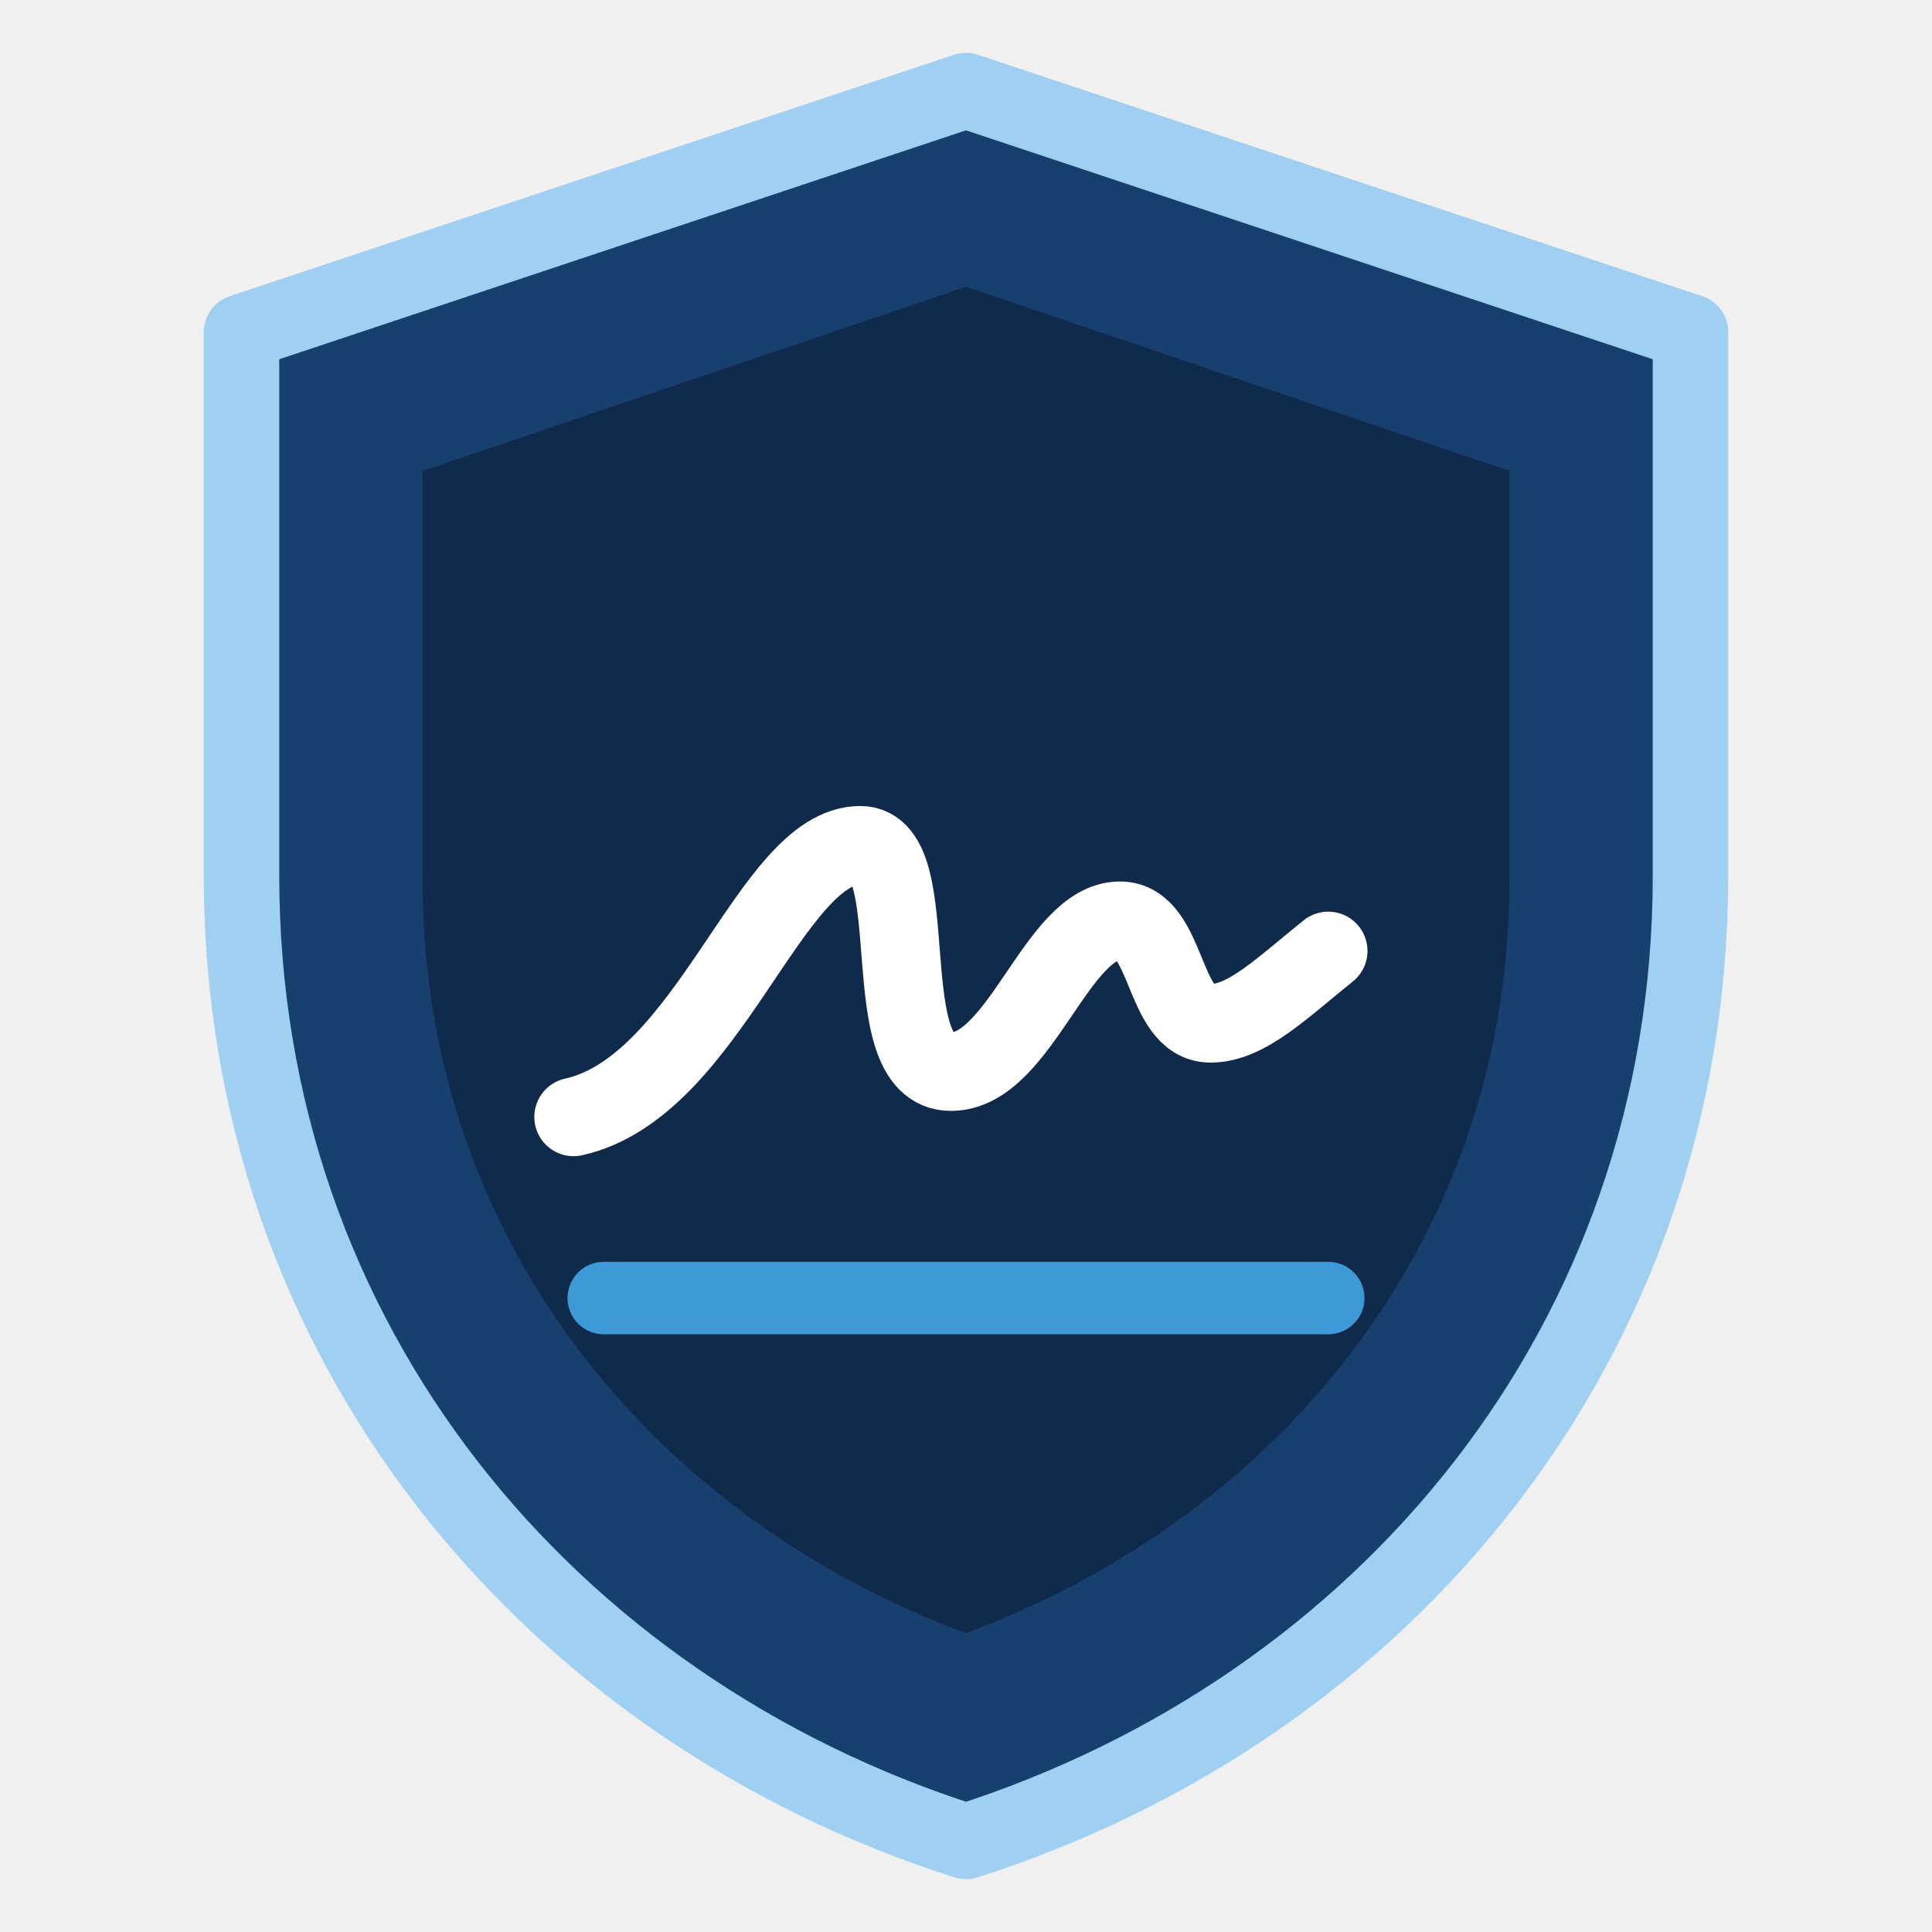
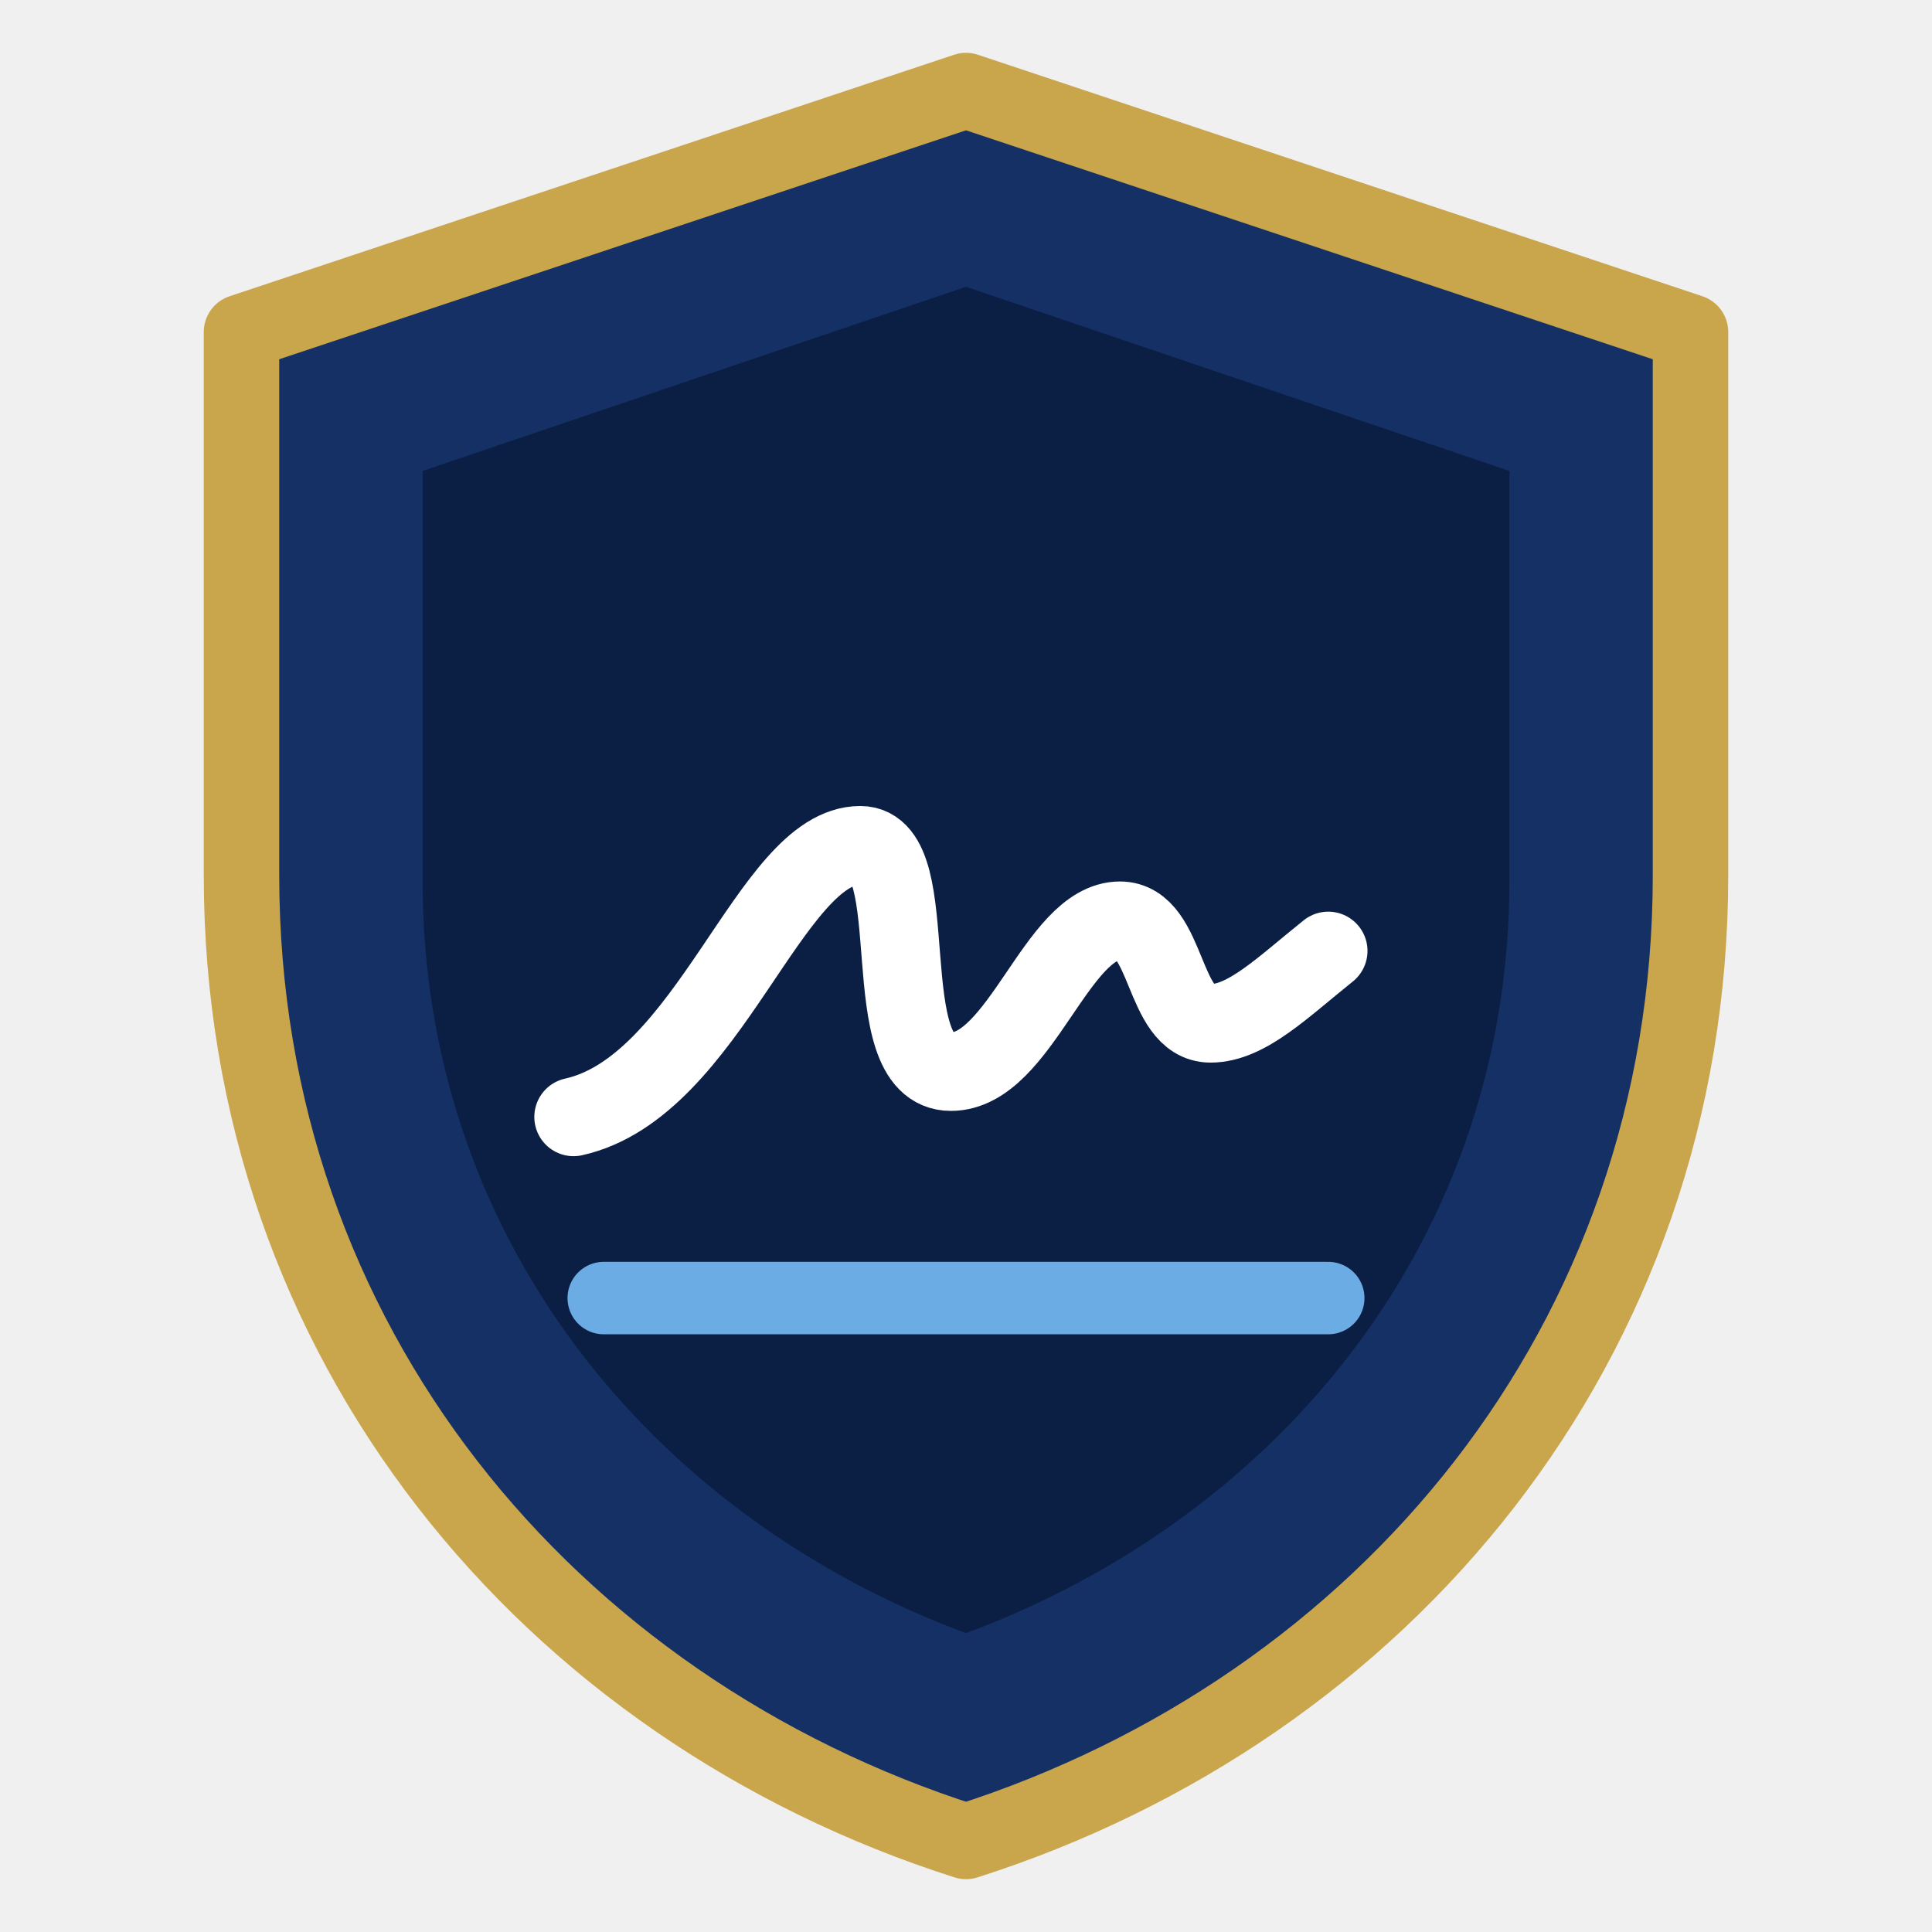
<svg xmlns="http://www.w3.org/2000/svg" viewBox="0 0 64 64">
-   <path d="M32 3 8 11v18c0 15.5 10.2 27.6 24 32 13.8-4.4 24-16.5 24-32V11L32 3Z" fill="#17406e" stroke="#9fd0f1" stroke-width="2.5" stroke-linejoin="round" />
-   <path d="M32 9.5 14 15.6v13.6c0 11.7 7.5 21 18 24.9 10.5-3.9 18-13.2 18-24.9V15.6L32 9.5Z" fill="#0f2a4a" />
+   <path d="M32 3 8 11v18c0 15.5 10.2 27.6 24 32 13.8-4.4 24-16.5 24-32V11L32 3Z" fill="#143064" stroke="#c9a54c" stroke-width="2.5" stroke-linejoin="round" />
+   <path d="M32 9.5 14 15.6v13.6c0 11.7 7.5 21 18 24.9 10.5-3.9 18-13.2 18-24.9V15.6L32 9.5Z" fill="#0b1f45" />
  <path d="M19 37c4.5-1 6.5-9 9.5-9 2.2 0 .4 7.5 3 7.5 2.3 0 3.5-5 5.6-5 1.6 0 1.4 3.4 3 3.4 1.2 0 2.4-1.2 3.9-2.4" fill="none" stroke="#fff" stroke-width="2.6" stroke-linecap="round" stroke-linejoin="round" />
-   <path d="M20 43h24" stroke="#3d9ad6" stroke-width="2.4" stroke-linecap="round" />
+   <path d="M20 43h24" stroke="#6cace4" stroke-width="2.4" stroke-linecap="round" />
</svg>
